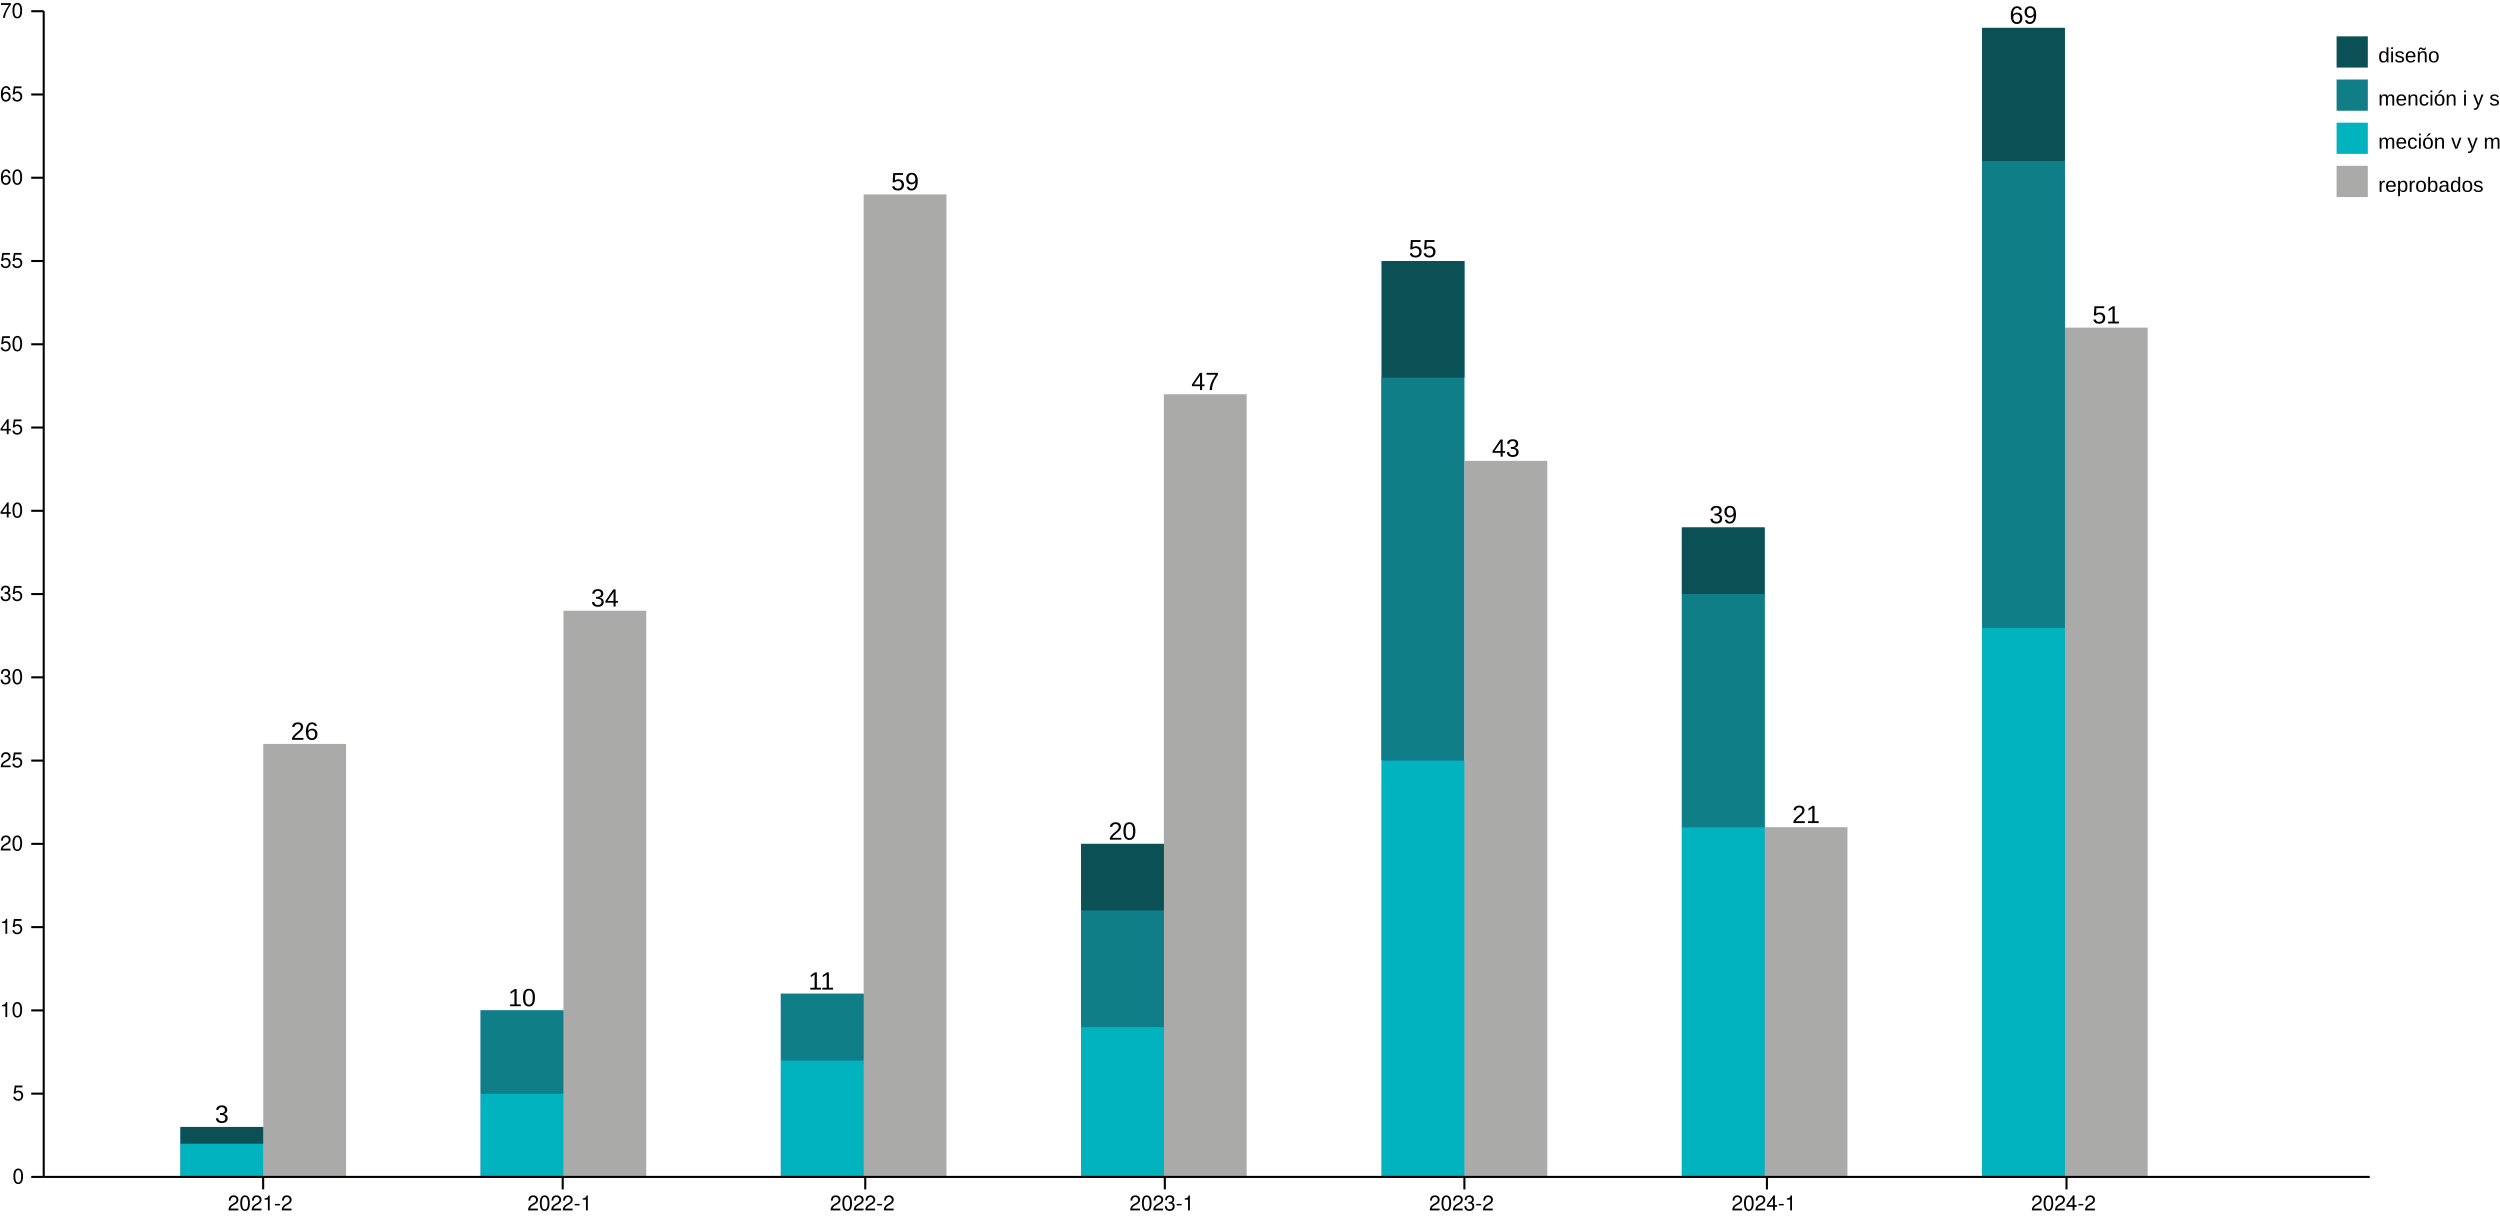
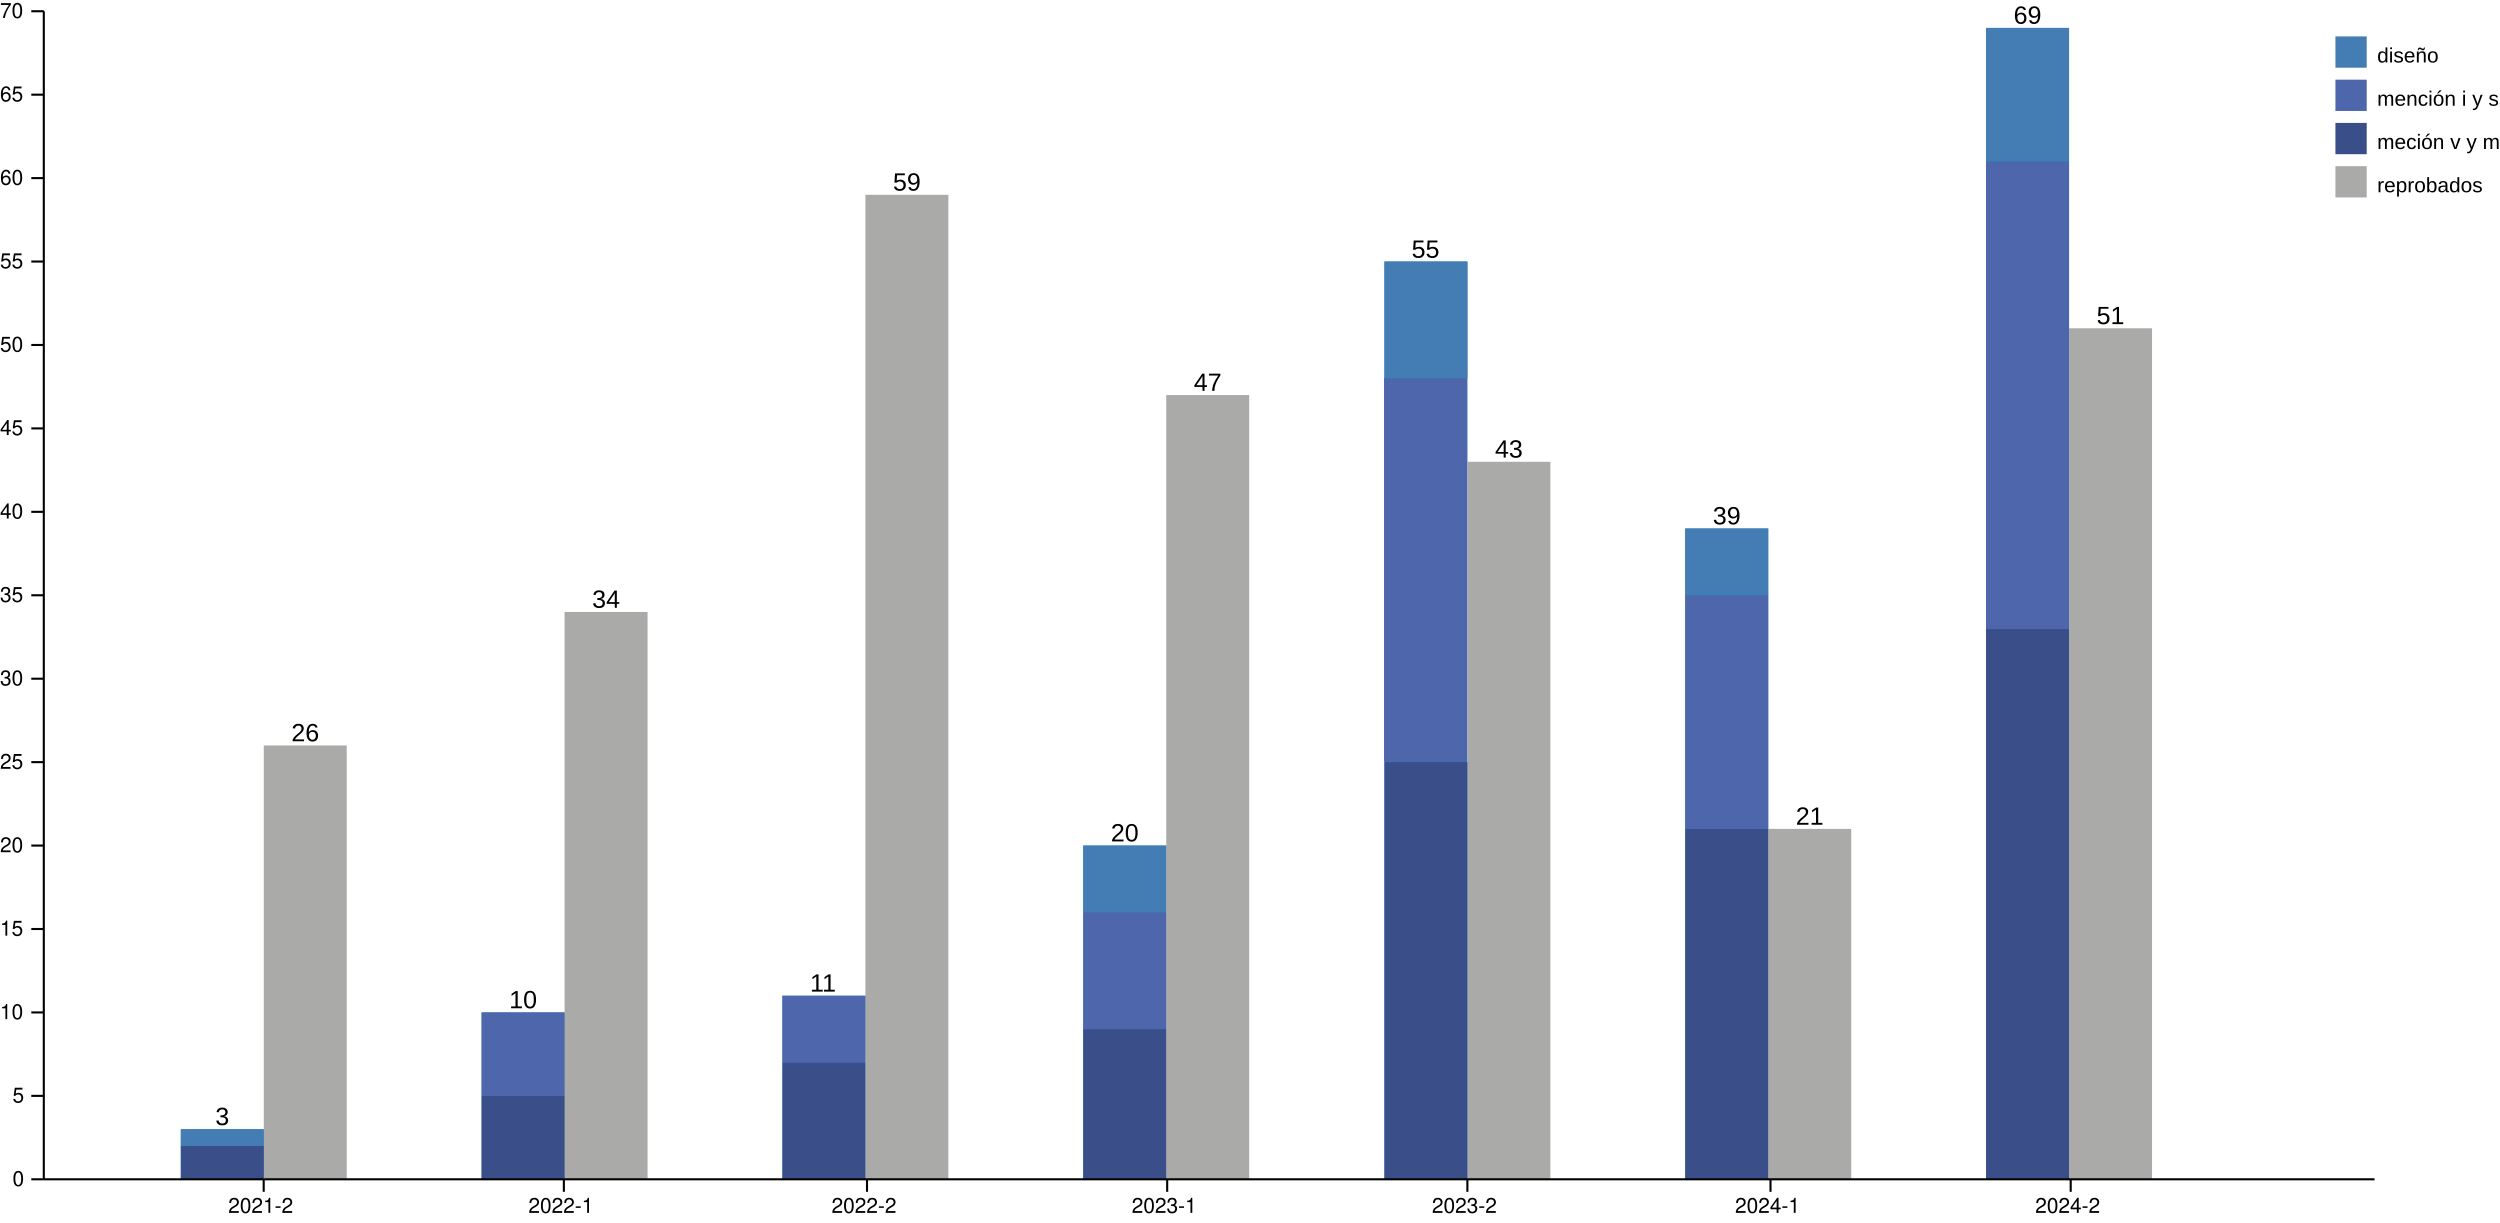
- <svg xmlns="http://www.w3.org/2000/svg" id="Capa_1" data-name="Capa 1" viewBox="0 0 1201 586">
+ <svg xmlns="http://www.w3.org/2000/svg" id="Capa_1" data-name="Capa 1" viewBox="0 0 1198.57 586.29">
  <defs>
    <style>
      .cls-1 {
        font-family: Helvetica, Helvetica;
      }

      .cls-1, .cls-2 {
        font-size: 10px;
      }

      .cls-1, .cls-2, .cls-3, .cls-4 {
        fill: #000;
      }

      .cls-1, .cls-2, .cls-3, .cls-4, .cls-5 {
        isolation: isolate;
      }

      .cls-2, .cls-3, .cls-4 {
        font-family: ArialMT, Arial;
      }

      .cls-6 {
-         fill: #0a5054;
+         fill: #aaaaa9;
      }

      .cls-6, .cls-7, .cls-8, .cls-9, .cls-10 {
        stroke-width: 0px;
      }

      .cls-7 {
-         fill: #aaaaa9;
+         fill: #4d66ac;
      }

      .cls-3, .cls-4 {
        font-size: 12px;
      }

      .cls-8 {
-         fill: #0f7e86;
+         fill: #437db3;
      }

      .cls-9 {
+         fill: #3a4f8a;
+       }
+ 
+       .cls-10 {
        fill: #1f77b4;
      }

      .cls-11 {
        fill: none;
        stroke: #000;
      }

      .cls-4 {
        letter-spacing: -.07em;
      }
- 
-       .cls-10 {
-         fill: #00b3bf;
-       }
    </style>
  </defs>
-   <rect id="undefined_-_aprueba" data-name="undefined - aprueba" class="cls-9" x="86.69" y="541.39" width="39.78" height="24" />
-   <rect id="undefined_-_reprueban" data-name="undefined - reprueban" class="cls-7" x="126.46" y="357.39" width="39.78" height="208" />
-   <rect id="undefined_-_meción_v_y_m" data-name="undefined - meción v y m" class="cls-10" x="86.69" y="549.39" width="39.78" height="16" />
-   <rect id="undefined_-_diseño" data-name="undefined - diseño" class="cls-6" x="86.69" y="541.39" width="39.78" height="8" />
-   <rect id="undefined_-_aprueba-2" data-name="undefined - aprueba-2" class="cls-9" x="230.9" y="485.39" width="39.78" height="80" />
-   <rect id="undefined_-_reprueban-2" data-name="undefined - reprueban-2" class="cls-7" x="270.68" y="293.39" width="39.78" height="272" />
-   <rect id="undefined_-_meción_v_y_m-2" data-name="undefined - meción v y m-2" class="cls-10" x="230.9" y="525.39" width="39.78" height="40" />
-   <rect id="undefined_-_mención_i_y_s" data-name="undefined - mención i y s" class="cls-8" x="230.9" y="485.39" width="39.78" height="40" />
-   <rect id="undefined_-_aprueba-3" data-name="undefined - aprueba-3" class="cls-9" x="375.12" y="477.39" width="39.78" height="88" />
-   <rect id="undefined_-_reprueban-3" data-name="undefined - reprueban-3" class="cls-7" x="414.9" y="93.39" width="39.78" height="472" />
-   <rect id="undefined_-_meción_v_y_m-3" data-name="undefined - meción v y m-3" class="cls-10" x="375.12" y="509.39" width="39.78" height="56" />
-   <rect id="undefined_-_mención_i_y_s-2" data-name="undefined - mención i y s-2" class="cls-8" x="375.12" y="477.39" width="39.78" height="32" />
-   <rect id="undefined_-_aprueba-4" data-name="undefined - aprueba-4" class="cls-9" x="519.34" y="405.39" width="39.78" height="160" />
-   <rect id="undefined_-_reprueban-4" data-name="undefined - reprueban-4" class="cls-7" x="559.12" y="189.39" width="39.78" height="376" />
-   <rect id="undefined_-_meción_v_y_m-4" data-name="undefined - meción v y m-4" class="cls-10" x="519.34" y="493.39" width="39.78" height="72" />
-   <rect id="undefined_-_mención_i_y_s-3" data-name="undefined - mención i y s-3" class="cls-8" x="519.34" y="437.39" width="39.78" height="56" />
-   <rect id="undefined_-_diseño-2" data-name="undefined - diseño-2" class="cls-6" x="519.34" y="405.39" width="39.78" height="32" />
-   <rect id="undefined_-_aprueba-5" data-name="undefined - aprueba-5" class="cls-9" x="663.74" y="125.39" width="39.78" height="440" />
-   <rect id="undefined_-_reprueban-5" data-name="undefined - reprueban-5" class="cls-7" x="703.52" y="221.39" width="39.78" height="344" />
-   <rect id="undefined_-_meción_v_y_m-5" data-name="undefined - meción v y m-5" class="cls-10" x="663.74" y="365.39" width="39.78" height="200" />
-   <rect id="undefined_-_mención_i_y_s-4" data-name="undefined - mención i y s-4" class="cls-8" x="663.56" y="181.21" width="39.78" height="184" />
-   <rect id="undefined_-_diseño-3" data-name="undefined - diseño-3" class="cls-6" x="663.74" y="125.39" width="39.78" height="56" />
-   <rect id="undefined_-_aprueba-6" data-name="undefined - aprueba-6" class="cls-9" x="807.96" y="253.39" width="39.78" height="312" />
-   <rect id="undefined_-_reprueban-6" data-name="undefined - reprueban-6" class="cls-7" x="847.74" y="397.39" width="39.78" height="168" />
-   <rect id="undefined_-_meción_v_y_m-6" data-name="undefined - meción v y m-6" class="cls-10" x="807.96" y="397.39" width="39.78" height="168" />
-   <rect id="undefined_-_mención_i_y_s-5" data-name="undefined - mención i y s-5" class="cls-8" x="807.96" y="285.39" width="39.78" height="112" />
-   <rect id="undefined_-_diseño-4" data-name="undefined - diseño-4" class="cls-6" x="807.96" y="253.39" width="39.78" height="32" />
-   <rect id="undefined_-_aprueba-7" data-name="undefined - aprueba-7" class="cls-9" x="952.18" y="13.39" width="39.78" height="552" />
-   <rect id="undefined_-_reprueban-7" data-name="undefined - reprueban-7" class="cls-7" x="991.96" y="157.39" width="39.78" height="408" />
-   <rect id="undefined_-_meción_v_y_m-7" data-name="undefined - meción v y m-7" class="cls-10" x="952.18" y="301.39" width="39.78" height="264" />
-   <rect id="undefined_-_mención_i_y_s-6" data-name="undefined - mención i y s-6" class="cls-8" x="952.18" y="77.59" width="39.78" height="224" />
-   <rect id="undefined_-_diseño-5" data-name="undefined - diseño-5" class="cls-6" x="952.18" y="13.39" width="39.78" height="64" />
+   <rect id="undefined_-_aprueba" data-name="undefined - aprueba" class="cls-10" x="86.69" y="541.39" width="39.78" height="24" />
+   <rect id="undefined_-_reprueban" data-name="undefined - reprueban" class="cls-6" x="126.46" y="357.39" width="39.78" height="208" />
+   <rect id="undefined_-_meción_v_y_m" data-name="undefined - meción v y m" class="cls-9" x="86.69" y="549.39" width="39.78" height="16" />
+   <rect id="undefined_-_diseño" data-name="undefined - diseño" class="cls-8" x="86.69" y="541.39" width="39.78" height="8" />
+   <rect id="undefined_-_aprueba-2" data-name="undefined - aprueba-2" class="cls-10" x="230.9" y="485.39" width="39.78" height="80" />
+   <rect id="undefined_-_reprueban-2" data-name="undefined - reprueban-2" class="cls-6" x="270.68" y="293.39" width="39.78" height="272" />
+   <rect id="undefined_-_meción_v_y_m-2" data-name="undefined - meción v y m-2" class="cls-9" x="230.9" y="525.39" width="39.78" height="40" />
+   <rect id="undefined_-_mención_i_y_s" data-name="undefined - mención i y s" class="cls-7" x="230.9" y="485.39" width="39.78" height="40" />
+   <rect id="undefined_-_aprueba-3" data-name="undefined - aprueba-3" class="cls-10" x="375.12" y="477.39" width="39.78" height="88" />
+   <rect id="undefined_-_reprueban-3" data-name="undefined - reprueban-3" class="cls-6" x="414.9" y="93.39" width="39.78" height="472" />
+   <rect id="undefined_-_meción_v_y_m-3" data-name="undefined - meción v y m-3" class="cls-9" x="375.12" y="509.39" width="39.78" height="56" />
+   <rect id="undefined_-_mención_i_y_s-2" data-name="undefined - mención i y s-2" class="cls-7" x="375.12" y="477.39" width="39.78" height="32" />
+   <rect id="undefined_-_aprueba-4" data-name="undefined - aprueba-4" class="cls-10" x="519.34" y="405.39" width="39.78" height="160" />
+   <rect id="undefined_-_reprueban-4" data-name="undefined - reprueban-4" class="cls-6" x="559.12" y="189.39" width="39.78" height="376" />
+   <rect id="undefined_-_meción_v_y_m-4" data-name="undefined - meción v y m-4" class="cls-9" x="519.34" y="493.39" width="39.78" height="72" />
+   <rect id="undefined_-_mención_i_y_s-3" data-name="undefined - mención i y s-3" class="cls-7" x="519.34" y="437.39" width="39.78" height="56" />
+   <rect id="undefined_-_diseño-2" data-name="undefined - diseño-2" class="cls-8" x="519.34" y="405.39" width="39.78" height="32" />
+   <rect id="undefined_-_aprueba-5" data-name="undefined - aprueba-5" class="cls-10" x="663.74" y="125.39" width="39.78" height="440" />
+   <rect id="undefined_-_reprueban-5" data-name="undefined - reprueban-5" class="cls-6" x="703.52" y="221.39" width="39.78" height="344" />
+   <rect id="undefined_-_meción_v_y_m-5" data-name="undefined - meción v y m-5" class="cls-9" x="663.74" y="365.39" width="39.78" height="200" />
+   <rect id="undefined_-_mención_i_y_s-4" data-name="undefined - mención i y s-4" class="cls-7" x="663.56" y="181.21" width="39.78" height="184" />
+   <rect id="undefined_-_diseño-3" data-name="undefined - diseño-3" class="cls-8" x="663.74" y="125.39" width="39.78" height="56" />
+   <rect id="undefined_-_aprueba-6" data-name="undefined - aprueba-6" class="cls-10" x="807.96" y="253.39" width="39.78" height="312" />
+   <rect id="undefined_-_reprueban-6" data-name="undefined - reprueban-6" class="cls-6" x="847.74" y="397.39" width="39.78" height="168" />
+   <rect id="undefined_-_meción_v_y_m-6" data-name="undefined - meción v y m-6" class="cls-9" x="807.96" y="397.39" width="39.78" height="168" />
+   <rect id="undefined_-_mención_i_y_s-5" data-name="undefined - mención i y s-5" class="cls-7" x="807.96" y="285.39" width="39.78" height="112" />
+   <rect id="undefined_-_diseño-4" data-name="undefined - diseño-4" class="cls-8" x="807.96" y="253.39" width="39.78" height="32" />
+   <rect id="undefined_-_aprueba-7" data-name="undefined - aprueba-7" class="cls-10" x="952.18" y="13.39" width="39.78" height="552" />
+   <rect id="undefined_-_reprueban-7" data-name="undefined - reprueban-7" class="cls-6" x="991.96" y="157.39" width="39.78" height="408" />
+   <rect id="undefined_-_meción_v_y_m-7" data-name="undefined - meción v y m-7" class="cls-9" x="952.18" y="301.39" width="39.78" height="264" />
+   <rect id="undefined_-_mención_i_y_s-6" data-name="undefined - mención i y s-6" class="cls-7" x="952.18" y="77.59" width="39.78" height="224" />
+   <rect id="undefined_-_diseño-5" data-name="undefined - diseño-5" class="cls-8" x="952.18" y="13.39" width="39.78" height="64" />
  <path class="cls-11" d="M21,565.39h1117.43" />
  <line class="cls-11" x1="126.42" y1="565.39" x2="126.42" y2="571.39" />
  <g class="cls-5">
-     <text class="cls-1" transform="translate(109.42 581.49)">
-       <tspan x="0" y="0">2021-2</tspan>
-     </text>
+     <g class="cls-5">
+       <text class="cls-1" transform="translate(109.42 581.49)">
+         <tspan x="0" y="0">2021-2</tspan>
+       </text>
+     </g>
  </g>
  <line class="cls-11" x1="270.33" y1="565.39" x2="270.33" y2="571.39" />
  <g class="cls-5">
-     <text class="cls-1" transform="translate(253.34 581.49)">
-       <tspan x="0" y="0">2022-1</tspan>
-     </text>
+     <g class="cls-5">
+       <text class="cls-1" transform="translate(253.34 581.49)">
+         <tspan x="0" y="0">2022-1</tspan>
+       </text>
+     </g>
  </g>
  <line class="cls-11" x1="415.67" y1="565.39" x2="415.67" y2="571.39" />
  <g class="cls-5">
-     <text class="cls-1" transform="translate(398.67 581.49)">
-       <tspan x="0" y="0">2022-2</tspan>
-     </text>
+     <g class="cls-5">
+       <text class="cls-1" transform="translate(398.67 581.49)">
+         <tspan x="0" y="0">2022-2</tspan>
+       </text>
+     </g>
  </g>
  <line class="cls-11" x1="559.58" y1="565.39" x2="559.58" y2="571.39" />
  <g class="cls-5">
-     <text class="cls-1" transform="translate(542.58 581.49)">
-       <tspan x="0" y="0">2023-1</tspan>
-     </text>
+     <g class="cls-5">
+       <text class="cls-1" transform="translate(542.58 581.49)">
+         <tspan x="0" y="0">2023-1</tspan>
+       </text>
+     </g>
  </g>
  <line class="cls-11" x1="703.5" y1="565.39" x2="703.5" y2="571.39" />
  <g class="cls-5">
-     <text class="cls-1" transform="translate(686.5 581.49)">
-       <tspan x="0" y="0">2023-2</tspan>
-     </text>
+     <g class="cls-5">
+       <text class="cls-1" transform="translate(686.5 581.49)">
+         <tspan x="0" y="0">2023-2</tspan>
+       </text>
+     </g>
  </g>
  <line class="cls-11" x1="848.83" y1="565.39" x2="848.83" y2="571.39" />
  <g class="cls-5">
-     <text class="cls-1" transform="translate(831.83 581.49)">
-       <tspan x="0" y="0">2024-1</tspan>
-     </text>
+     <g class="cls-5">
+       <text class="cls-1" transform="translate(831.83 581.49)">
+         <tspan x="0" y="0">2024-1</tspan>
+       </text>
+     </g>
  </g>
  <line class="cls-11" x1="992.75" y1="565.39" x2="992.75" y2="571.39" />
  <g class="cls-5">
-     <text class="cls-1" transform="translate(975.75 581.49)">
-       <tspan x="0" y="0">2024-2</tspan>
-     </text>
+     <g class="cls-5">
+       <text class="cls-1" transform="translate(975.75 581.49)">
+         <tspan x="0" y="0">2024-2</tspan>
+       </text>
+     </g>
  </g>
  <g id="yAxis">
    <path class="cls-11" d="M21,565.39V5.39" />
    <line class="cls-11" x1="21" y1="565.39" x2="15" y2="565.39" />
    <g class="cls-5">
-       <text class="cls-1" transform="translate(6 568.59)">
-         <tspan x="0" y="0">0</tspan>
-       </text>
+       <g class="cls-5">
+         <text class="cls-1" transform="translate(6 568.59)">
+           <tspan x="0" y="0">0</tspan>
+         </text>
+       </g>
    </g>
    <line class="cls-11" x1="21" y1="525.39" x2="15" y2="525.39" />
    <g class="cls-5">
-       <text class="cls-1" transform="translate(6 528.59)">
-         <tspan x="0" y="0">5</tspan>
-       </text>
+       <g class="cls-5">
+         <text class="cls-1" transform="translate(6 528.59)">
+           <tspan x="0" y="0">5</tspan>
+         </text>
+       </g>
    </g>
    <line class="cls-11" x1="21" y1="485.39" x2="15" y2="485.39" />
    <g class="cls-5">
-       <text class="cls-1" transform="translate(0 488.59)">
+       <g class="cls-5">
+         <text class="cls-1" transform="translate(0 488.59)">
+           <tspan x="0" y="0">10</tspan>
+         </text>
+       </g>
+     </g>
+     <line class="cls-11" x1="21" y1="445.39" x2="15" y2="445.39" />
+     <g class="cls-5">
+       <g class="cls-5">
+         <text class="cls-1" transform="translate(0 448.59)">
+           <tspan x="0" y="0">15</tspan>
+         </text>
+       </g>
+     </g>
+     <line class="cls-11" x1="21" y1="405.39" x2="15" y2="405.39" />
+     <g class="cls-5">
+       <g class="cls-5">
+         <text class="cls-1" transform="translate(0 408.59)">
+           <tspan x="0" y="0">20</tspan>
+         </text>
+       </g>
+     </g>
+     <line class="cls-11" x1="21" y1="365.39" x2="15" y2="365.39" />
+     <g class="cls-5">
+       <g class="cls-5">
+         <text class="cls-1" transform="translate(0 368.59)">
+           <tspan x="0" y="0">25</tspan>
+         </text>
+       </g>
+     </g>
+     <line class="cls-11" x1="21" y1="325.39" x2="15" y2="325.39" />
+     <g class="cls-5">
+       <g class="cls-5">
+         <text class="cls-1" transform="translate(0 328.59)">
+           <tspan x="0" y="0">30</tspan>
+         </text>
+       </g>
+     </g>
+     <line class="cls-11" x1="21" y1="285.39" x2="15" y2="285.39" />
+     <g class="cls-5">
+       <g class="cls-5">
+         <text class="cls-1" transform="translate(0 288.59)">
+           <tspan x="0" y="0">35</tspan>
+         </text>
+       </g>
+     </g>
+     <line class="cls-11" x1="21" y1="245.39" x2="15" y2="245.39" />
+     <g class="cls-5">
+       <g class="cls-5">
+         <text class="cls-1" transform="translate(0 248.59)">
+           <tspan x="0" y="0">40</tspan>
+         </text>
+       </g>
+     </g>
+     <line class="cls-11" x1="21" y1="205.39" x2="15" y2="205.39" />
+     <g class="cls-5">
+       <g class="cls-5">
+         <text class="cls-1" transform="translate(0 208.59)">
+           <tspan x="0" y="0">45</tspan>
+         </text>
+       </g>
+     </g>
+     <line class="cls-11" x1="21" y1="165.39" x2="15" y2="165.39" />
+     <g class="cls-5">
+       <g class="cls-5">
+         <text class="cls-1" transform="translate(0 168.59)">
+           <tspan x="0" y="0">50</tspan>
+         </text>
+       </g>
+     </g>
+     <line class="cls-11" x1="21" y1="125.39" x2="15" y2="125.39" />
+     <g class="cls-5">
+       <g class="cls-5">
+         <text class="cls-1" transform="translate(0 128.59)">
+           <tspan x="0" y="0">55</tspan>
+         </text>
+       </g>
+     </g>
+     <line class="cls-11" x1="21" y1="85.39" x2="15" y2="85.39" />
+     <g class="cls-5">
+       <g class="cls-5">
+         <text class="cls-1" transform="translate(0 88.59)">
+           <tspan x="0" y="0">60</tspan>
+         </text>
+       </g>
+     </g>
+     <line class="cls-11" x1="21" y1="45.39" x2="15" y2="45.39" />
+     <g class="cls-5">
+       <g class="cls-5">
+         <text class="cls-1" transform="translate(0 48.59)">
+           <tspan x="0" y="0">65</tspan>
+         </text>
+       </g>
+     </g>
+     <line class="cls-11" x1="21" y1="5.39" x2="15" y2="5.39" />
+     <g class="cls-5">
+       <g class="cls-5">
+         <text class="cls-1" transform="translate(0 8.59)">
+           <tspan x="0" y="0">70</tspan>
+         </text>
+       </g>
+     </g>
+   </g>
+   <rect class="cls-8" x="1119.67" y="17.46" width="15" height="15" />
+   <g class="cls-5">
+     <g class="cls-5">
+       <g class="cls-5">
+         <text class="cls-2" transform="translate(1139.67 29.96)">
+           <tspan x="0" y="0">diseño</tspan>
+         </text>
+       </g>
+     </g>
+   </g>
+   <rect class="cls-9" x="1119.67" y="58.93" width="15" height="15" />
+   <g class="cls-5">
+     <g class="cls-5">
+       <g class="cls-5">
+         <text class="cls-2" transform="translate(1139.67 71.43)">
+           <tspan x="0" y="0">meción v y m</tspan>
+         </text>
+       </g>
+     </g>
+   </g>
+   <rect class="cls-7" x="1119.67" y="38.2" width="15" height="15" />
+   <g class="cls-5">
+     <g class="cls-5">
+       <g class="cls-5">
+         <text class="cls-2" transform="translate(1139.67 50.7)">
+           <tspan x="0" y="0">mención i y s</tspan>
+         </text>
+       </g>
+     </g>
+   </g>
+   <rect class="cls-6" x="1119.67" y="79.67" width="15" height="15" />
+   <g class="cls-5">
+     <g class="cls-5">
+       <g class="cls-5">
+         <text class="cls-2" transform="translate(1139.67 92.17)">
+           <tspan x="0" y="0">reprobados</tspan>
+         </text>
+       </g>
+     </g>
+   </g>
+   <g class="cls-5">
+     <g class="cls-5">
+       <text class="cls-3" transform="translate(103.24 539.39)">
+         <tspan x="0" y="0">3</tspan>
+       </text>
+     </g>
+   </g>
+   <g class="cls-5">
+     <g class="cls-5">
+       <text class="cls-3" transform="translate(139.68 355.39)">
+         <tspan x="0" y="0">26</tspan>
+       </text>
+     </g>
+   </g>
+   <g class="cls-5">
+     <g class="cls-5">
+       <text class="cls-3" transform="translate(244.12 483.39)">
        <tspan x="0" y="0">10</tspan>
      </text>
    </g>
-     <line class="cls-11" x1="21" y1="445.39" x2="15" y2="445.39" />
-     <g class="cls-5">
-       <text class="cls-1" transform="translate(0 448.59)">
-         <tspan x="0" y="0">15</tspan>
-       </text>
-     </g>
-     <line class="cls-11" x1="21" y1="405.39" x2="15" y2="405.39" />
-     <g class="cls-5">
-       <text class="cls-1" transform="translate(0 408.59)">
+   </g>
+   <g class="cls-5">
+     <g class="cls-5">
+       <text class="cls-3" transform="translate(283.9 291.39)">
+         <tspan x="0" y="0">34</tspan>
+       </text>
+     </g>
+   </g>
+   <g class="cls-5">
+     <g class="cls-5">
+       <text class="cls-4" transform="translate(388.34 475.39)">
+         <tspan x="0" y="0">1</tspan>
+       </text>
+     </g>
+     <g class="cls-5">
+       <text class="cls-3" transform="translate(394.12 475.39)">
+         <tspan x="0" y="0">1</tspan>
+       </text>
+     </g>
+   </g>
+   <g class="cls-5">
+     <g class="cls-5">
+       <text class="cls-3" transform="translate(428.11 91.39)">
+         <tspan x="0" y="0">59</tspan>
+       </text>
+     </g>
+   </g>
+   <g class="cls-5">
+     <g class="cls-5">
+       <text class="cls-3" transform="translate(532.56 403.39)">
        <tspan x="0" y="0">20</tspan>
      </text>
    </g>
-     <line class="cls-11" x1="21" y1="365.39" x2="15" y2="365.39" />
-     <g class="cls-5">
-       <text class="cls-1" transform="translate(0 368.59)">
-         <tspan x="0" y="0">25</tspan>
-       </text>
-     </g>
-     <line class="cls-11" x1="21" y1="325.39" x2="15" y2="325.39" />
-     <g class="cls-5">
-       <text class="cls-1" transform="translate(0 328.59)">
-         <tspan x="0" y="0">30</tspan>
-       </text>
-     </g>
-     <line class="cls-11" x1="21" y1="285.39" x2="15" y2="285.39" />
-     <g class="cls-5">
-       <text class="cls-1" transform="translate(0 288.59)">
-         <tspan x="0" y="0">35</tspan>
-       </text>
-     </g>
-     <line class="cls-11" x1="21" y1="245.39" x2="15" y2="245.39" />
-     <g class="cls-5">
-       <text class="cls-1" transform="translate(0 248.59)">
-         <tspan x="0" y="0">40</tspan>
-       </text>
-     </g>
-     <line class="cls-11" x1="21" y1="205.39" x2="15" y2="205.39" />
-     <g class="cls-5">
-       <text class="cls-1" transform="translate(0 208.59)">
-         <tspan x="0" y="0">45</tspan>
-       </text>
-     </g>
-     <line class="cls-11" x1="21" y1="165.39" x2="15" y2="165.39" />
-     <g class="cls-5">
-       <text class="cls-1" transform="translate(0 168.59)">
-         <tspan x="0" y="0">50</tspan>
-       </text>
-     </g>
-     <line class="cls-11" x1="21" y1="125.39" x2="15" y2="125.39" />
-     <g class="cls-5">
-       <text class="cls-1" transform="translate(0 128.59)">
+   </g>
+   <g class="cls-5">
+     <g class="cls-5">
+       <text class="cls-3" transform="translate(572.33 187.39)">
+         <tspan x="0" y="0">47</tspan>
+       </text>
+     </g>
+   </g>
+   <g class="cls-5">
+     <g class="cls-5">
+       <text class="cls-3" transform="translate(676.77 123.58)">
        <tspan x="0" y="0">55</tspan>
      </text>
    </g>
-     <line class="cls-11" x1="21" y1="85.39" x2="15" y2="85.39" />
-     <g class="cls-5">
-       <text class="cls-1" transform="translate(0 88.59)">
-         <tspan x="0" y="0">60</tspan>
-       </text>
-     </g>
-     <line class="cls-11" x1="21" y1="45.39" x2="15" y2="45.39" />
-     <g class="cls-5">
-       <text class="cls-1" transform="translate(0 48.59)">
-         <tspan x="0" y="0">65</tspan>
-       </text>
-     </g>
-     <line class="cls-11" x1="21" y1="5.39" x2="15" y2="5.39" />
-     <g class="cls-5">
-       <text class="cls-1" transform="translate(0 8.59)">
-         <tspan x="0" y="0">70</tspan>
-       </text>
-     </g>
-   </g>
-   <rect class="cls-6" x="1122.5" y="17.46" width="15" height="15" />
-   <g class="cls-5">
-     <g class="cls-5">
-       <text class="cls-2" transform="translate(1142.5 29.96)">
-         <tspan x="0" y="0">diseño</tspan>
-       </text>
-     </g>
-   </g>
-   <rect class="cls-10" x="1122.5" y="58.93" width="15" height="15" />
-   <g class="cls-5">
-     <g class="cls-5">
-       <text class="cls-2" transform="translate(1142.5 71.43)">
-         <tspan x="0" y="0">meción v y m</tspan>
-       </text>
-     </g>
-   </g>
-   <rect class="cls-8" x="1122.5" y="38.2" width="15" height="15" />
-   <g class="cls-5">
-     <g class="cls-5">
-       <text class="cls-2" transform="translate(1142.5 50.7)">
-         <tspan x="0" y="0">mención i y s</tspan>
-       </text>
-     </g>
-   </g>
-   <rect class="cls-7" x="1122.5" y="79.67" width="15" height="15" />
-   <g class="cls-5">
-     <g class="cls-5">
-       <text class="cls-2" transform="translate(1142.5 92.17)">
-         <tspan x="0" y="0">reprobados</tspan>
-       </text>
-     </g>
-   </g>
-   <g class="cls-5">
-     <text class="cls-3" transform="translate(103.24 539.39)">
-       <tspan x="0" y="0">3</tspan>
-     </text>
-   </g>
-   <g class="cls-5">
-     <text class="cls-3" transform="translate(139.68 355.39)">
-       <tspan x="0" y="0">26</tspan>
-     </text>
-   </g>
-   <g class="cls-5">
-     <text class="cls-3" transform="translate(244.12 483.39)">
-       <tspan x="0" y="0">10</tspan>
-     </text>
-   </g>
-   <g class="cls-5">
-     <text class="cls-3" transform="translate(283.9 291.39)">
-       <tspan x="0" y="0">34</tspan>
-     </text>
-   </g>
-   <g class="cls-5">
-     <text class="cls-4" transform="translate(388.34 475.39)">
-       <tspan x="0" y="0">1</tspan>
-     </text>
-     <text class="cls-3" transform="translate(394.12 475.39)">
-       <tspan x="0" y="0">1</tspan>
-     </text>
-   </g>
-   <g class="cls-5">
-     <text class="cls-3" transform="translate(428.11 91.39)">
-       <tspan x="0" y="0">59</tspan>
-     </text>
-   </g>
-   <g class="cls-5">
-     <text class="cls-3" transform="translate(532.56 403.39)">
-       <tspan x="0" y="0">20</tspan>
-     </text>
-   </g>
-   <g class="cls-5">
-     <text class="cls-3" transform="translate(572.33 187.39)">
-       <tspan x="0" y="0">47</tspan>
-     </text>
-   </g>
-   <g class="cls-5">
-     <text class="cls-3" transform="translate(676.77 123.58)">
-       <tspan x="0" y="0">55</tspan>
-     </text>
-   </g>
-   <g class="cls-5">
-     <text class="cls-3" transform="translate(716.73 219.39)">
-       <tspan x="0" y="0">43</tspan>
-     </text>
-   </g>
-   <g class="cls-5">
-     <text class="cls-3" transform="translate(821.18 251.39)">
-       <tspan x="0" y="0">39</tspan>
-     </text>
-   </g>
-   <g class="cls-5">
-     <text class="cls-3" transform="translate(860.95 395.39)">
-       <tspan x="0" y="0">21</tspan>
-     </text>
-   </g>
-   <g class="cls-5">
-     <text class="cls-3" transform="translate(965.39 11.39)">
-       <tspan x="0" y="0">69</tspan>
-     </text>
-   </g>
-   <g class="cls-5">
-     <text class="cls-3" transform="translate(1005.17 155.39)">
-       <tspan x="0" y="0">51</tspan>
-     </text>
+   </g>
+   <g class="cls-5">
+     <g class="cls-5">
+       <text class="cls-3" transform="translate(716.73 219.39)">
+         <tspan x="0" y="0">43</tspan>
+       </text>
+     </g>
+   </g>
+   <g class="cls-5">
+     <g class="cls-5">
+       <text class="cls-3" transform="translate(821.18 251.39)">
+         <tspan x="0" y="0">39</tspan>
+       </text>
+     </g>
+   </g>
+   <g class="cls-5">
+     <g class="cls-5">
+       <text class="cls-3" transform="translate(860.95 395.39)">
+         <tspan x="0" y="0">21</tspan>
+       </text>
+     </g>
+   </g>
+   <g class="cls-5">
+     <g class="cls-5">
+       <text class="cls-3" transform="translate(965.39 11.39)">
+         <tspan x="0" y="0">69</tspan>
+       </text>
+     </g>
+   </g>
+   <g class="cls-5">
+     <g class="cls-5">
+       <text class="cls-3" transform="translate(1005.17 155.39)">
+         <tspan x="0" y="0">51</tspan>
+       </text>
+     </g>
  </g>
</svg>
